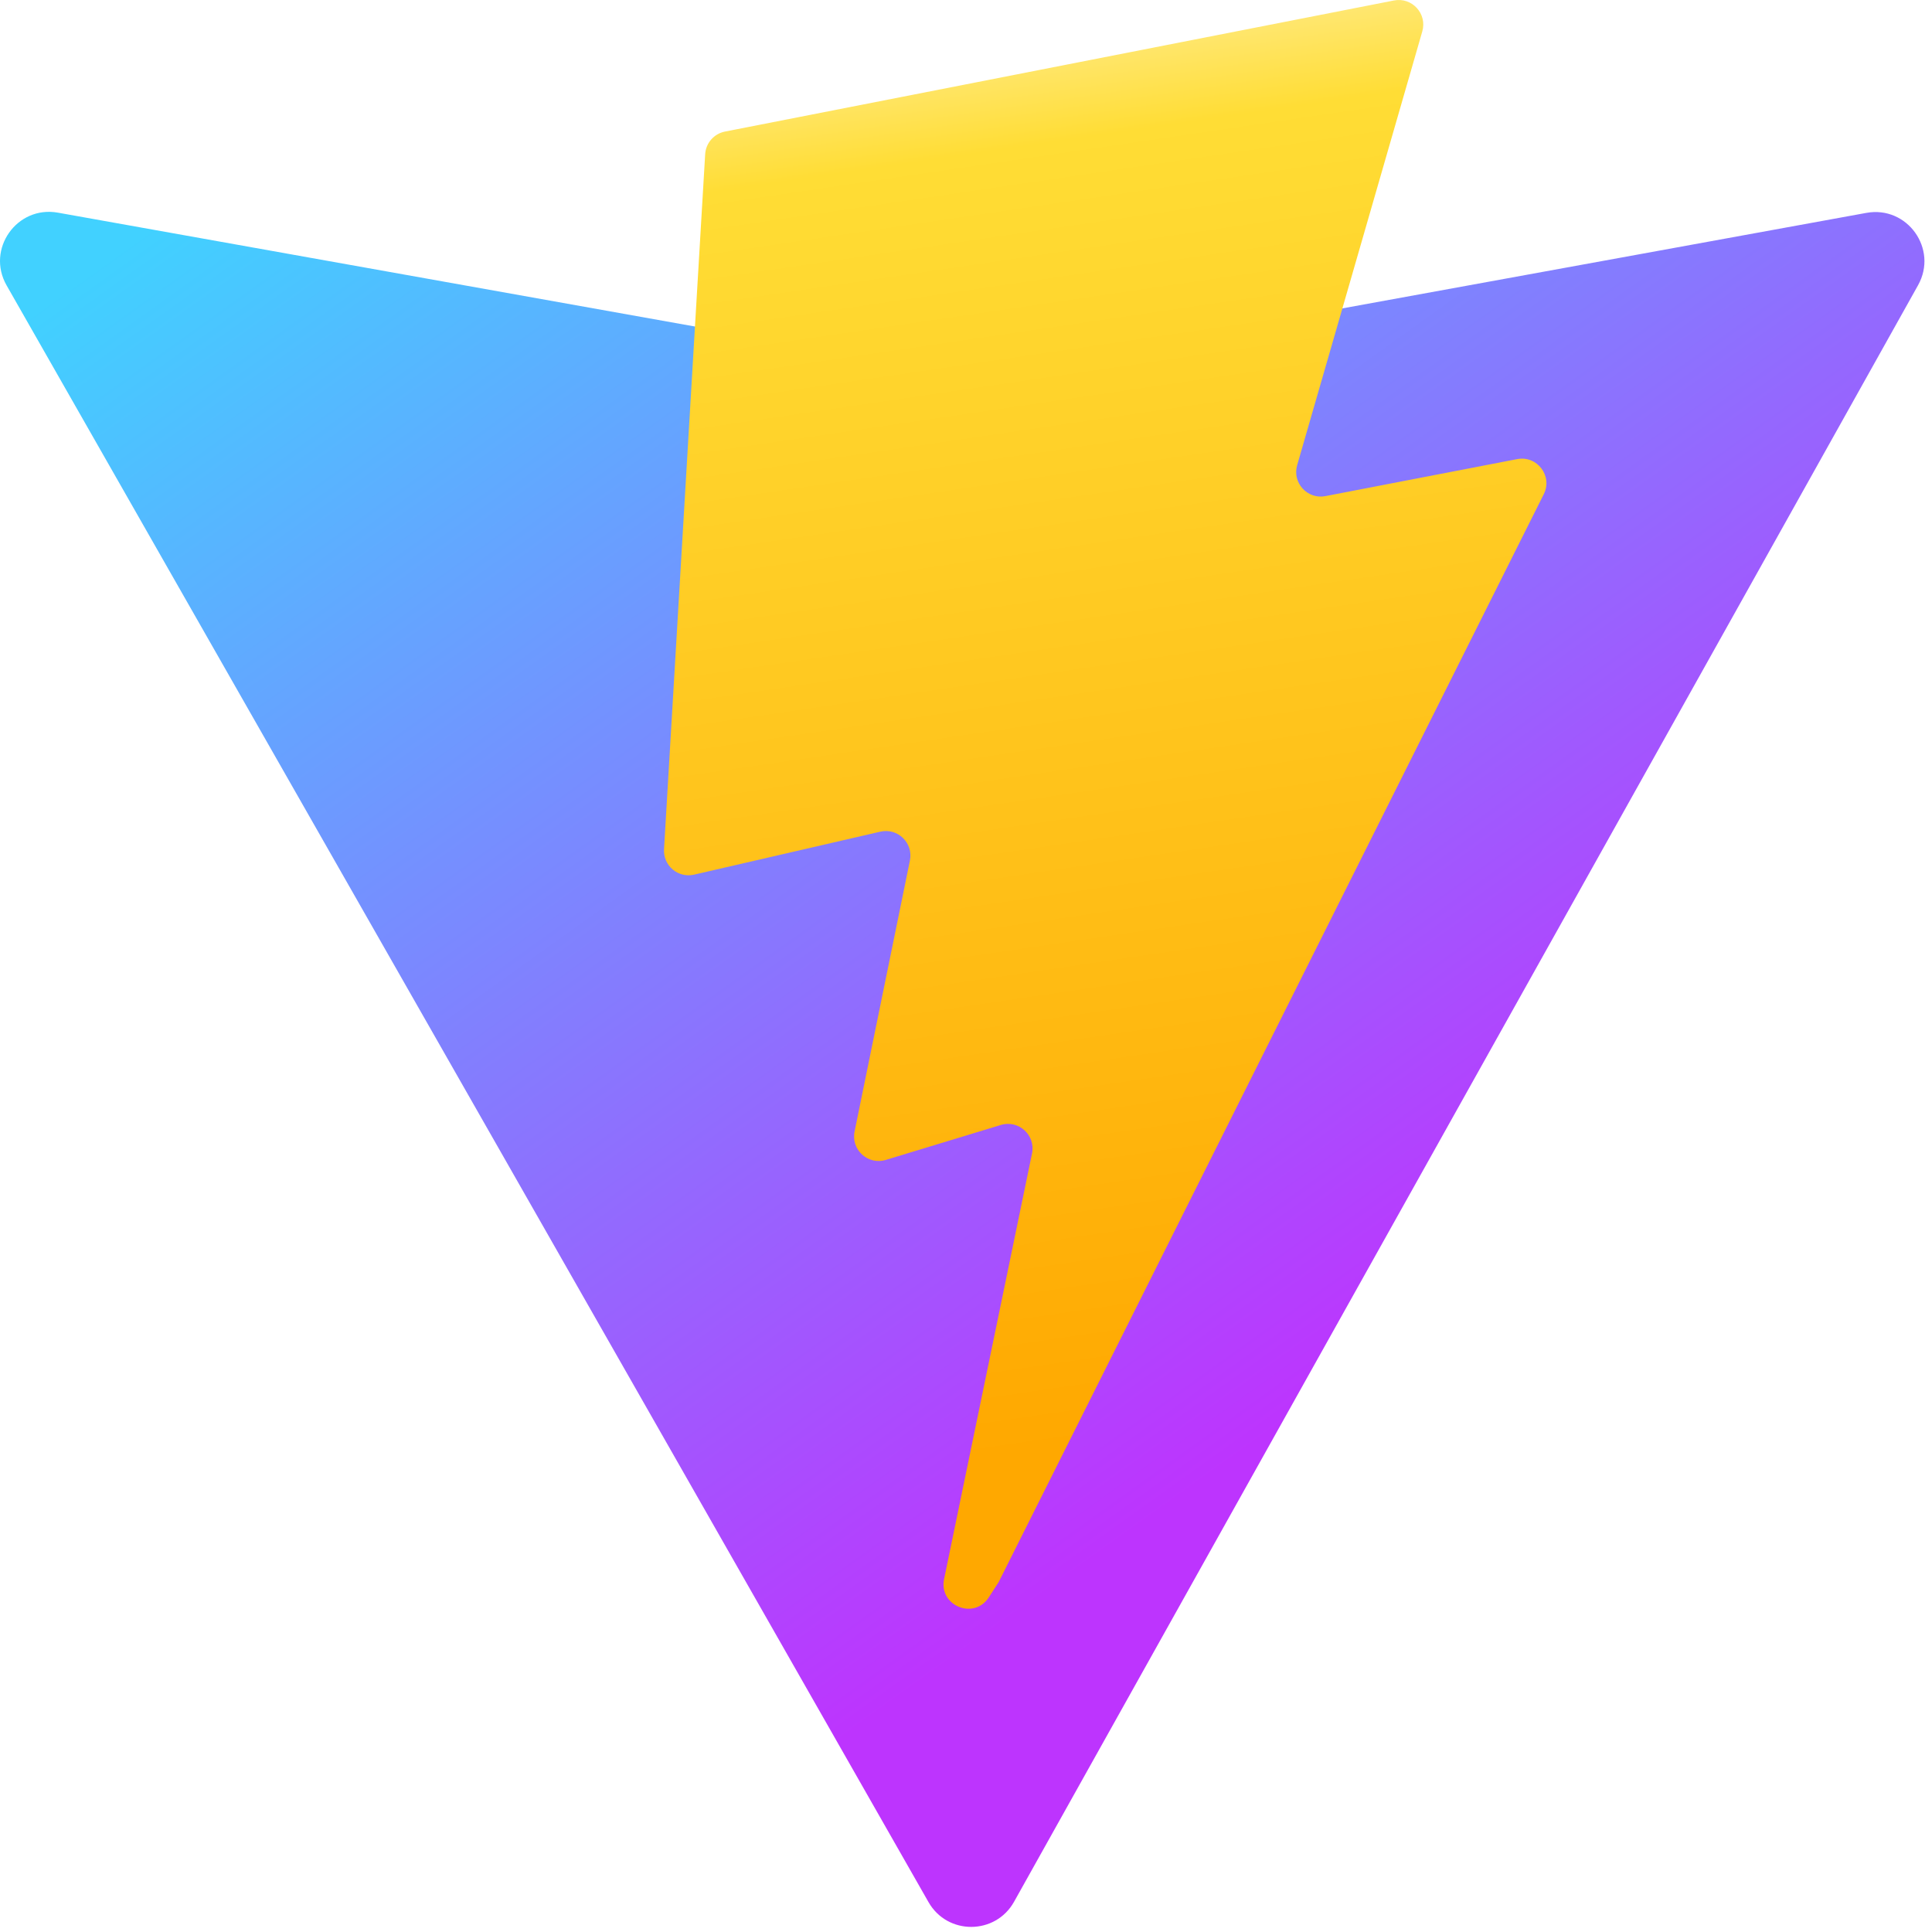
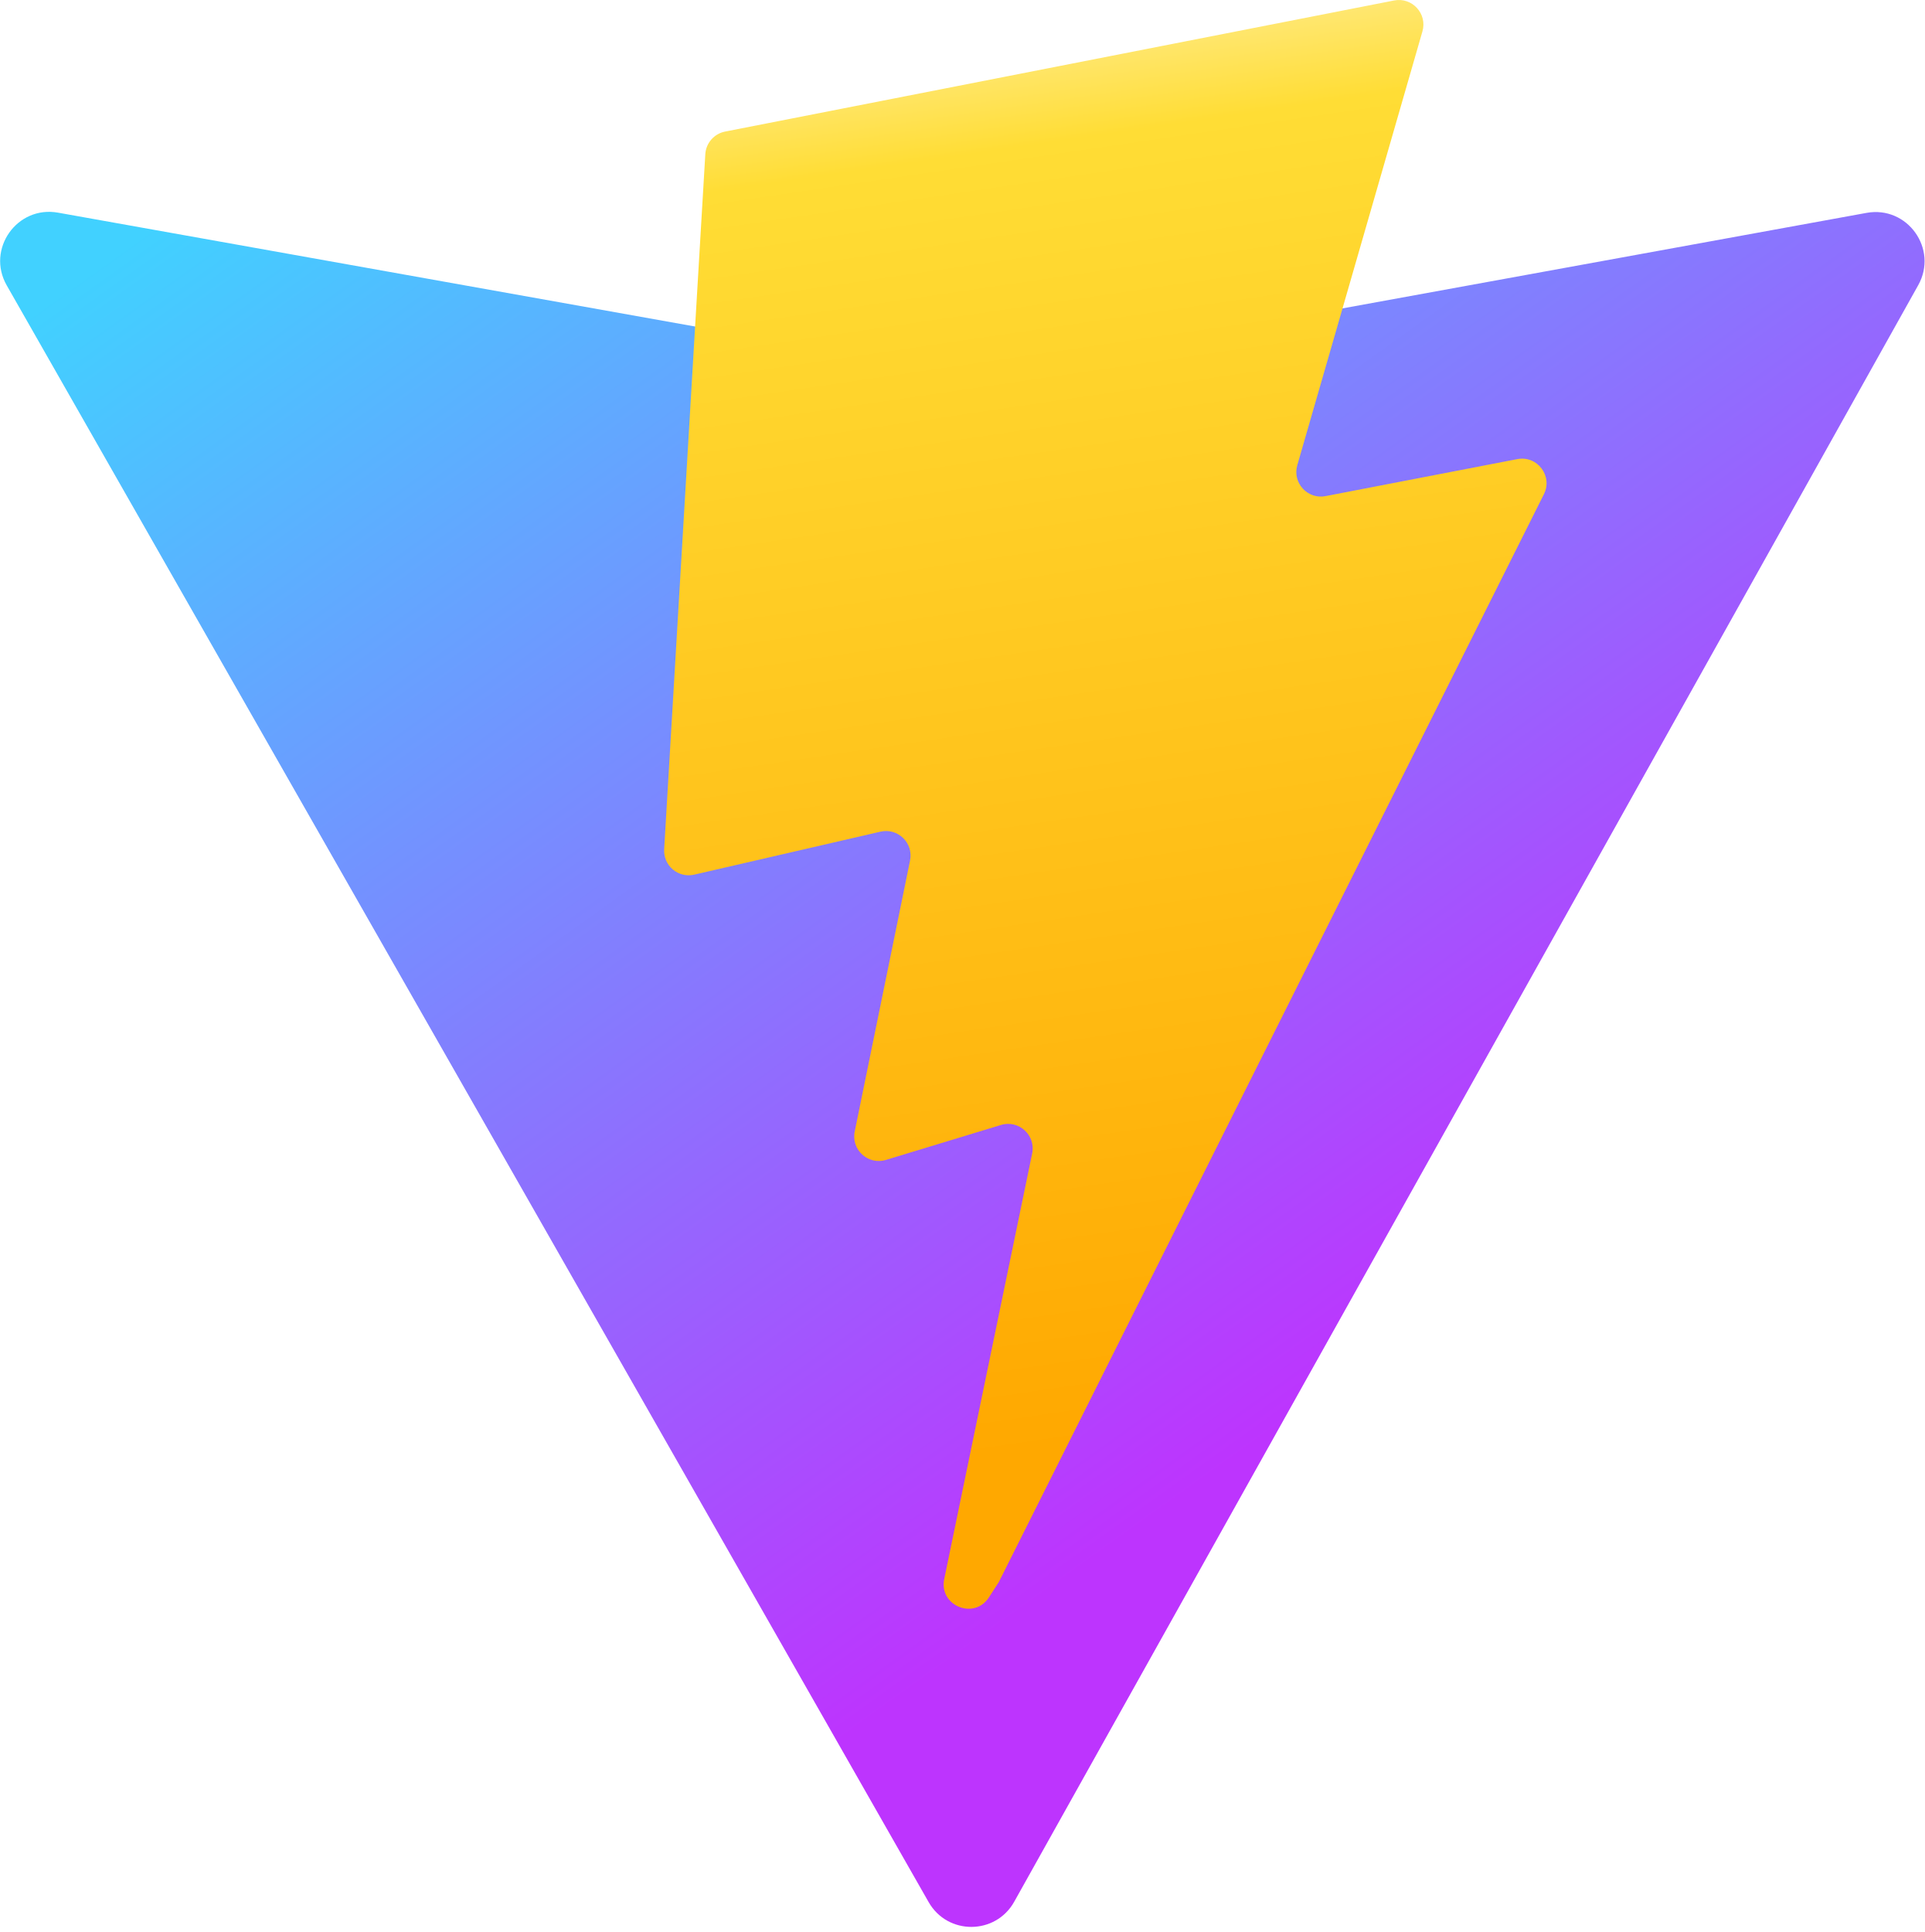
- <svg xmlns="http://www.w3.org/2000/svg" aria-hidden="true" role="img" class="iconify iconify--logos" preserveAspectRatio="xMidYMid meet" viewBox="0 0 256 257">
+ <svg xmlns="http://www.w3.org/2000/svg" aria-hidden="true" role="img" class="iconify iconify--logos" width="31.88" height="32" preserveAspectRatio="xMidYMid meet" viewBox="0 0 256 257">
  <defs>
    <linearGradient id="IconifyId1813088fe1fbc01fb466" x1="-.828%" x2="57.636%" y1="7.652%" y2="78.411%">
      <stop offset="0%" stop-color="#41D1FF" />
      <stop offset="100%" stop-color="#BD34FE" />
    </linearGradient>
    <linearGradient id="IconifyId1813088fe1fbc01fb467" x1="43.376%" x2="50.316%" y1="2.242%" y2="89.03%">
      <stop offset="0%" stop-color="#FFEA83" />
      <stop offset="8.333%" stop-color="#FFDD35" />
      <stop offset="100%" stop-color="#FFA800" />
    </linearGradient>
  </defs>
  <path fill="url(#IconifyId1813088fe1fbc01fb466)" d="M255.153 37.938L134.897 252.976c-2.483 4.44-8.862 4.466-11.382.048L.875 37.958c-2.746-4.814 1.371-10.646 6.827-9.67l120.385 21.517a6.537 6.537 0 0 0 2.322-.004l117.867-21.483c5.438-.991 9.574 4.796 6.877 9.62Z" />
  <path fill="url(#IconifyId1813088fe1fbc01fb467)" d="M185.432.063L96.44 17.501a3.268 3.268 0 0 0-2.634 3.014l-5.474 92.456a3.268 3.268 0 0 0 3.997 3.378l24.777-5.718c2.318-.535 4.413 1.507 3.936 3.838l-7.361 36.047c-.495 2.426 1.782 4.5 4.151 3.78l15.304-4.649c2.372-.72 4.652 1.36 4.15 3.788l-11.698 56.621c-.732 3.542 3.979 5.473 5.943 2.437l1.313-2.028l72.516-144.72c1.215-2.423-.88-5.186-3.54-4.672l-25.505 4.922c-2.396.462-4.435-1.77-3.759-4.114l16.646-57.705c.677-2.35-1.37-4.583-3.769-4.113Z" />
</svg>
